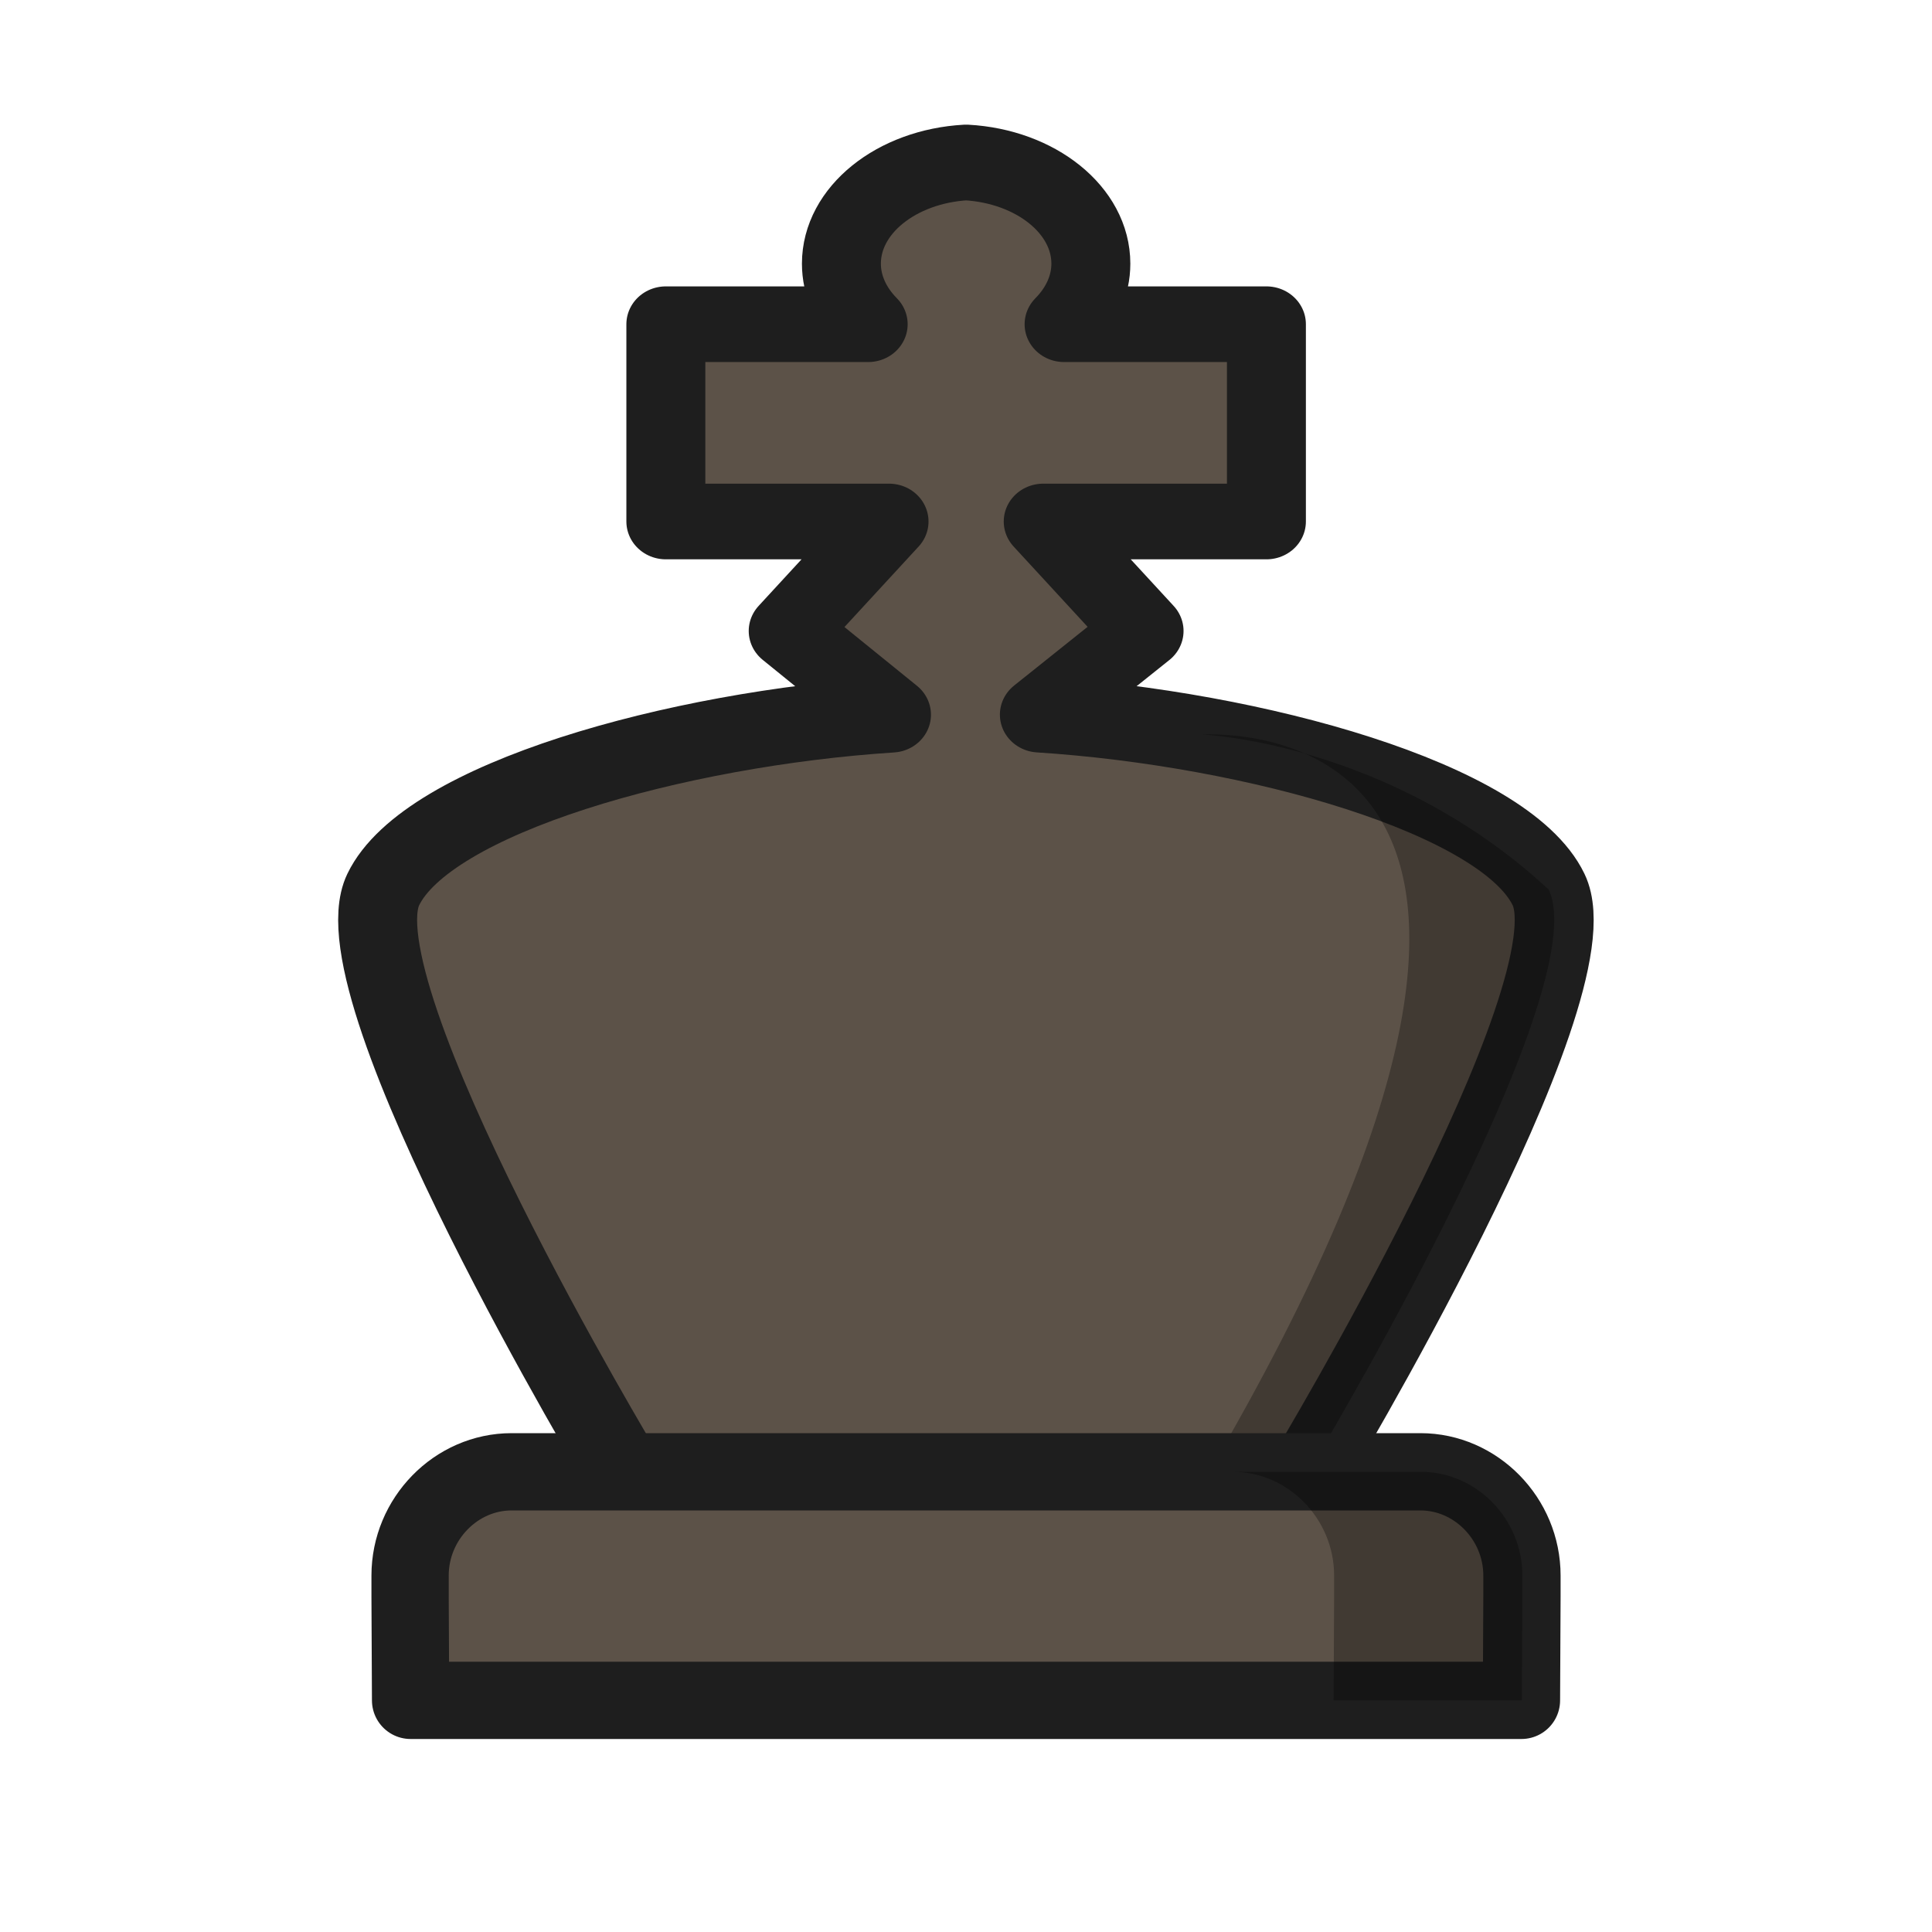
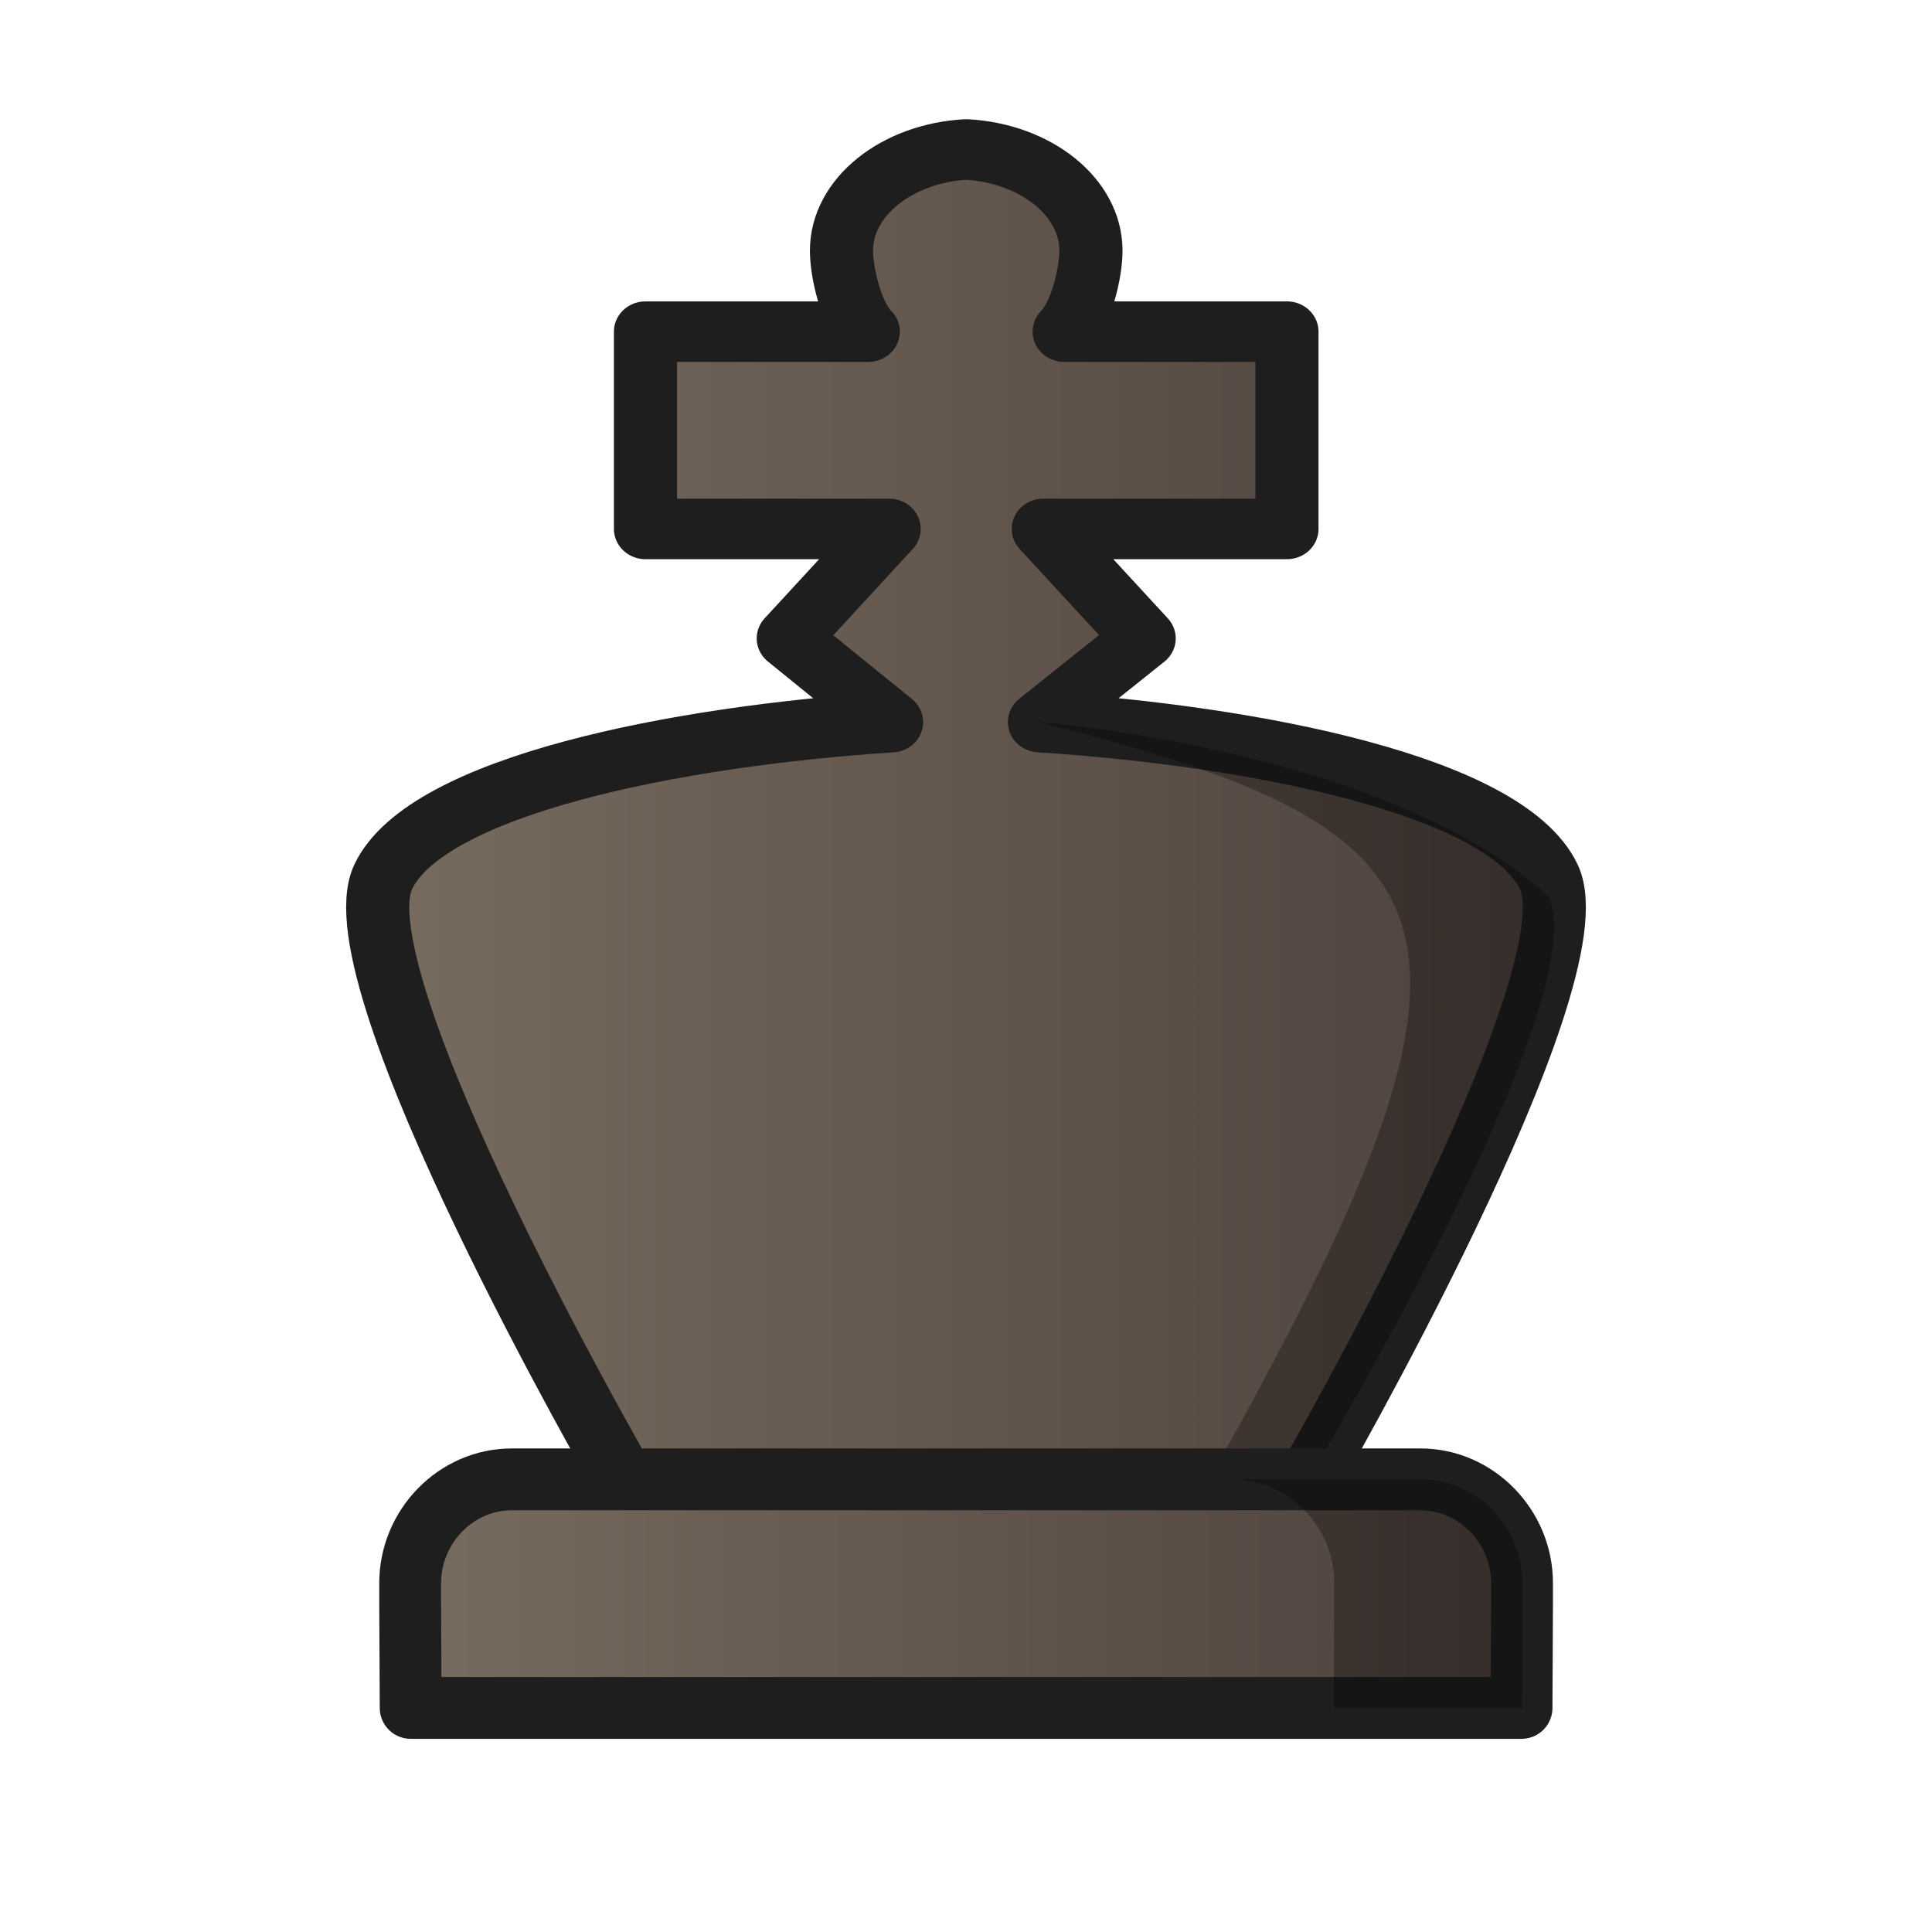
- <svg xmlns="http://www.w3.org/2000/svg" width="50mm" height="50mm" clip-rule="evenodd" fill-rule="evenodd" image-rendering="optimizeQuality" shape-rendering="geometricPrecision" text-rendering="geometricPrecision" version="1.1" viewBox="0 0 50 50">
-   <g transform="translate(225.05 -690.73)" clip-rule="evenodd" fill-rule="evenodd" shape-rendering="geometricPrecision">
-     <g transform="matrix(1 0 0 .95836 -225.04 692.31)" image-rendering="optimizeQuality" stroke-width="1.022">
-       <g transform="translate(221.07,-170.56)" stroke-width="1.022">
-         <g transform="matrix(1.0676,0,0,1.0981,73.872,422.19)" stroke-width=".943">
-           <g fill="#e7d6c3" stroke="#3c3c3c" stroke-linejoin="round">
-             <path transform="matrix(.24783 0 0 .24095 -63.248 -864.21)" d="m-765.07 2646c-6.813 0.393-12.199 4.866-12.201 10.326 0 2.229 0.924 4.396 2.619 6.182h-19.791v20.135h21.832l-9.865 11.173 10.104 8.546c-21.106 1.43-45.434 8.566-49.715 17.852-4.794 10.402 23.49 59.432 23.49 59.432h67.01s28.284-49.031 23.49-59.432c-4.285-9.297-28.703-16.442-49.811-17.858l10.242-8.54-9.865-11.173h21.832v-20.135h-19.791c1.695-1.785 2.619-3.953 2.619-6.182-2e-3 -5.46-5.386-9.933-12.199-10.326z" fill="#5c5248" fill-rule="evenodd" stroke="#1e1e1e" stroke-width="7.722" style="paint-order:fill markers stroke" />
+ <svg xmlns="http://www.w3.org/2000/svg" xmlns:xlink="http://www.w3.org/1999/xlink" width="50mm" height="50mm" clip-rule="evenodd" fill-rule="evenodd" image-rendering="optimizeQuality" shape-rendering="geometricPrecision" text-rendering="geometricPrecision" version="1.1" viewBox="0 0 50 50">
+   <defs>
+     <linearGradient id="linearGradient1889-2" x1="-825.75" x2="-704.44" y1="2712.8" y2="2712.8" gradientUnits="userSpaceOnUse" xlink:href="#linearGradient2250" />
+     <linearGradient id="linearGradient2250">
+       <stop stop-color="#796c60" offset="0" />
+       <stop stop-color="#4b403b" offset="1" />
+     </linearGradient>
+     <linearGradient id="linearGradient2238" x1="-215.24" x2="-184.86" y1="731.78" y2="731.78" gradientUnits="userSpaceOnUse" xlink:href="#linearGradient2250" />
+   </defs>
+   <g transform="translate(.0021623 .1957)" clip-rule="evenodd" fill-rule="evenodd" image-rendering="optimizeQuality" shape-rendering="geometricPrecision">
+     <g transform="translate(225.05,-690.73)" clip-rule="evenodd" fill-rule="evenodd" shape-rendering="geometricPrecision">
+       <g transform="matrix(1 0 0 .95836 -225.04 692.31)" image-rendering="optimizeQuality" stroke-width="1.022">
+         <g transform="translate(221.07,-170.56)" stroke-width="1.022">
+           <g transform="matrix(1.0676,0,0,1.0981,73.872,422.19)" stroke-width=".943">
+             <g fill="#e7d6c3" stroke="#3c3c3c" stroke-linejoin="round">
+               <path transform="matrix(.24783 0 0 .24095 -63.248 -864.21)" d="m-765.07 2643.9c-6.813 0.393-12.199 4.866-12.201 10.326 0 2.229 0.924 6.483 2.619 8.269h-21.791v20.135h23.832l-9.865 11.173 10.104 8.546c-21.106 1.43-45.434 6.479-49.715 15.765-4.794 10.402 23.49 61.519 23.49 61.519h67.01s28.284-51.118 23.49-61.519c-4.285-9.297-28.703-14.355-49.811-15.771l10.242-8.54-9.865-11.173h23.832v-20.135h-21.791c1.695-1.785 2.619-6.04 2.619-8.269-2e-3 -5.46-5.386-9.933-12.199-10.326z" fill="url(#linearGradient1889-2)" fill-rule="evenodd" stroke="#1e1e1e" stroke-width="6.177" style="paint-order:fill markers stroke" />
+             </g>
+             <path d="m-246.97-194.46 2.41-5e-3s7.009-11.809 5.821-14.315c-3.874-3.634-12.345-4.3-12.345-4.3 10.35 2.681 11.819 4.778 4.115 18.62z" opacity=".3" />
          </g>
-           <path d="m-247.15-212.59c0.448 0 10.987-0.608 0.184 18.132l2.41-5e-3s7.009-11.809 5.821-14.315c-3.874-3.634-8.415-3.812-8.415-3.812z" opacity=".3" />
        </g>
      </g>
+       <path d="m-211.81 728.82c-1.437 0-2.627 1.216-2.627 2.685v0.545l0.013 2.685h28.749l0.013-2.685v-0.545c0-1.468-1.19-2.685-2.627-2.685h-11.76z" fill="url(#linearGradient2238)" image-rendering="optimizeQuality" stroke="#1e1e1e" stroke-linecap="round" stroke-linejoin="round" stroke-width="1.6" />
+       <path d="m-193.15 728.82c1.437 0 2.627 1.216 2.627 2.685v0.545l-0.013 2.685h4.872l0.013-2.685v-0.545c0-1.468-1.19-2.685-2.627-2.685z" image-rendering="optimizeQuality" opacity=".3" stroke-width="1.1" />
    </g>
-     <path d="m-211.81 728.82c-1.437 0-2.627 1.216-2.627 2.685v0.545l0.013 2.685h28.749l0.013-2.685v-0.545c0-1.468-1.19-2.685-2.627-2.685h-11.76z" fill="#5c5248" image-rendering="optimizeQuality" stroke="#1e1e1e" stroke-linecap="round" stroke-linejoin="round" stroke-width="2" />
-     <path d="m-193.15 728.82c1.437 0 2.627 1.216 2.627 2.685v0.545l-0.013 2.685h4.872l0.013-2.685v-0.545c0-1.468-1.19-2.685-2.627-2.685z" image-rendering="optimizeQuality" opacity=".3" stroke-width="1.1" />
  </g>
</svg>
